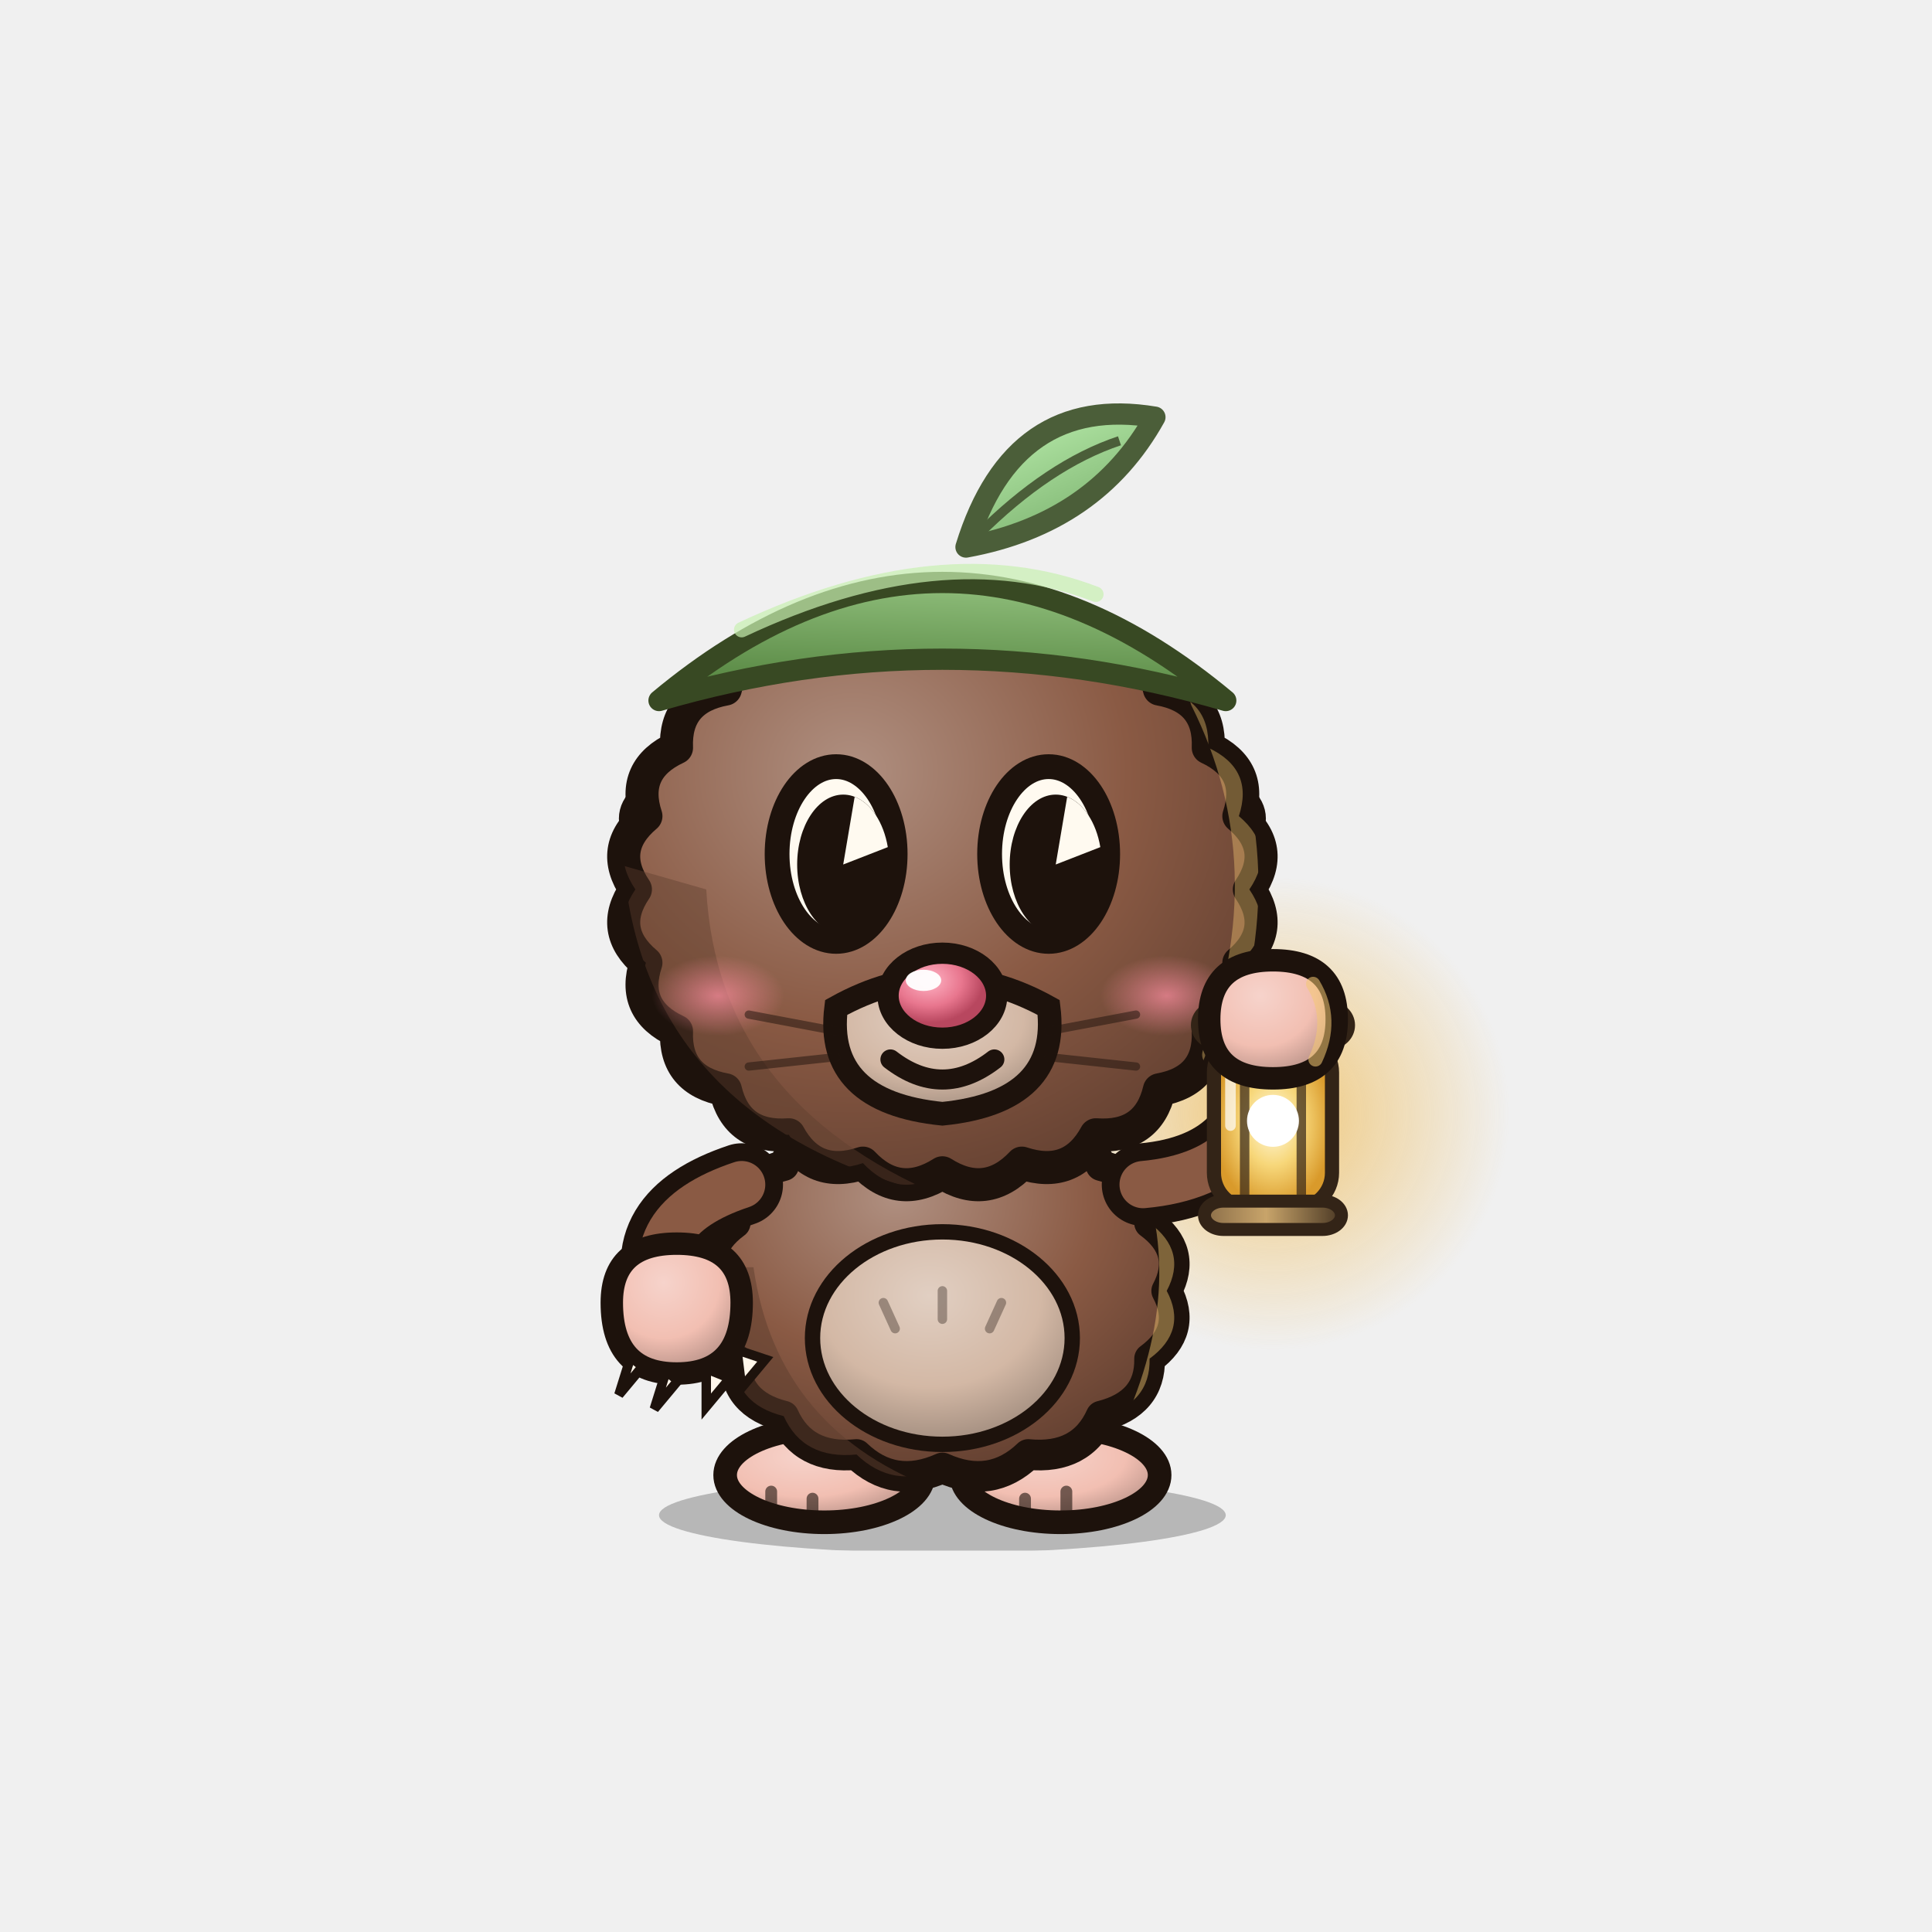
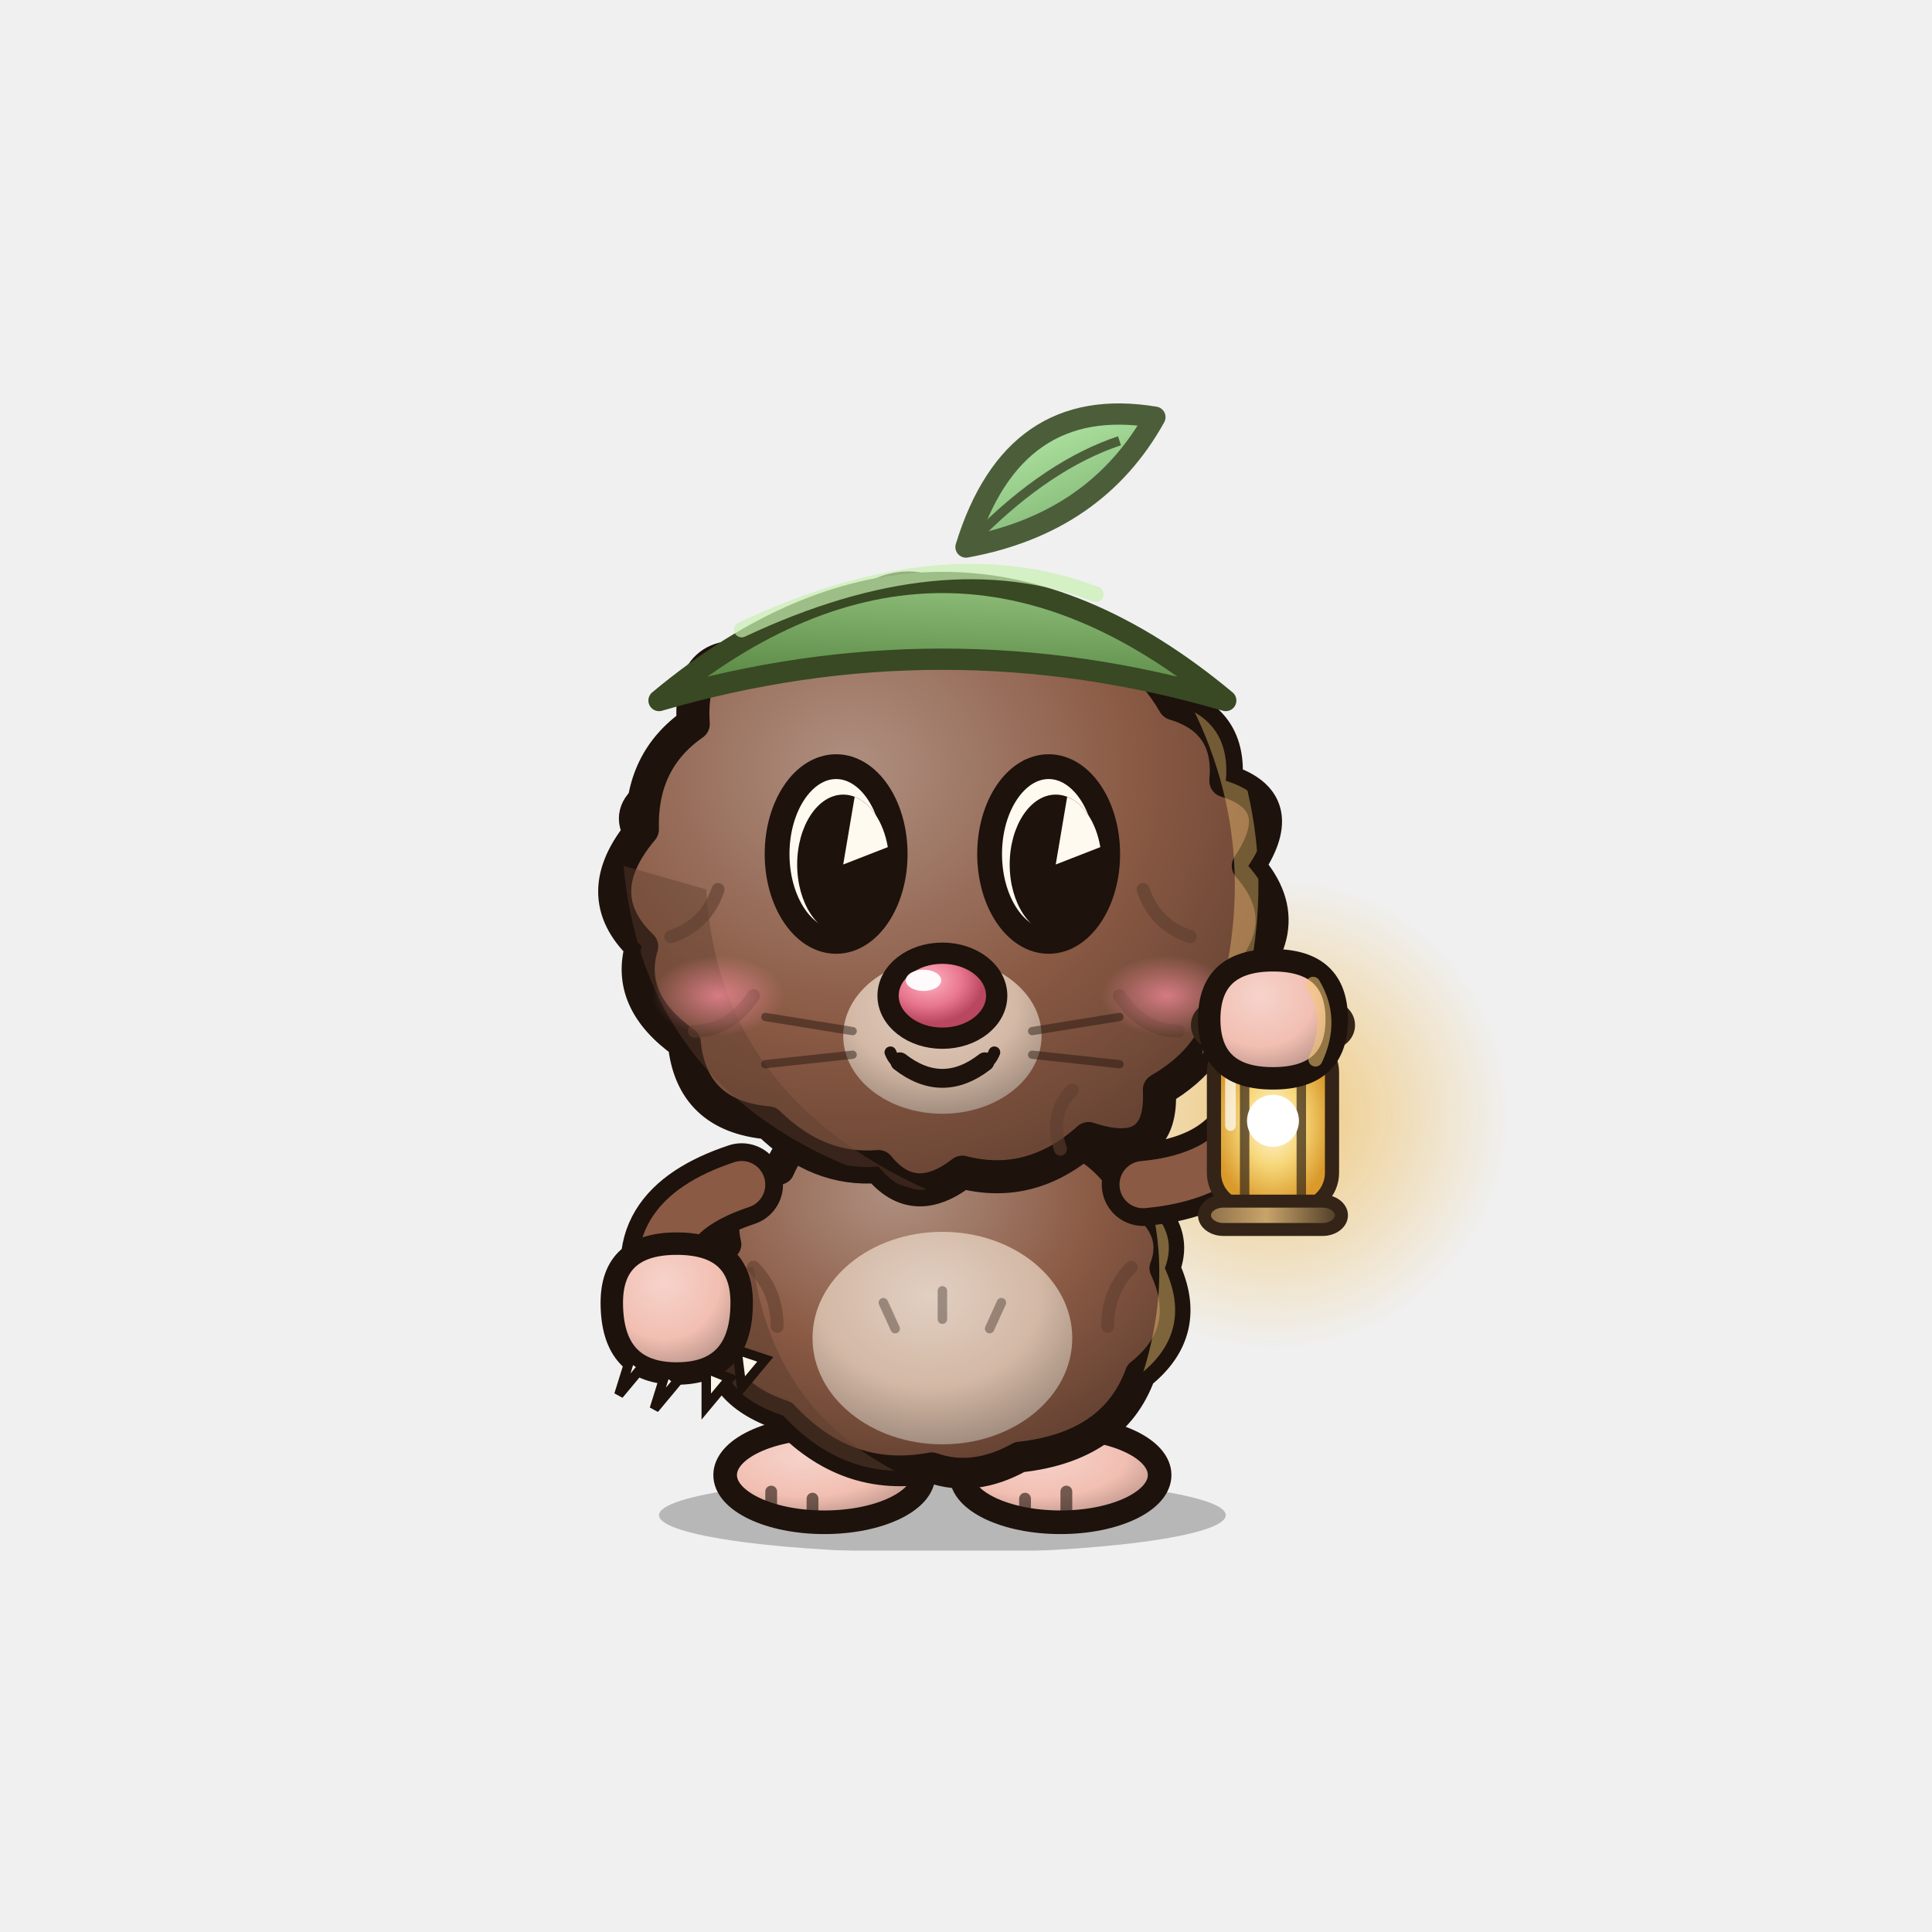
<svg xmlns="http://www.w3.org/2000/svg" viewBox="0 0 108 108">
  <svg x="19.68" y="20.68" width="66" height="66" viewBox="0 0 100 100">
    <defs>
      <radialGradient id="dib0g">
        <stop offset="0" stop-color="#f0b543" stop-opacity=".7" />
        <stop offset="1" stop-color="#f0b543" stop-opacity="0" />
      </radialGradient>
      <radialGradient id="dib0h" cx="0.36" cy="0.3" r=".78">
        <stop offset="0" stop-color="#af8f80" />
        <stop offset=".55" stop-color="#8a5a44" />
        <stop offset="1" stop-color="#613f30" />
      </radialGradient>
      <radialGradient id="dib0b" cx="0.4" cy="0.25" r=".78">
        <stop offset="0" stop-color="#af8f80" />
        <stop offset=".55" stop-color="#8a5a44" />
        <stop offset="1" stop-color="#613f30" />
      </radialGradient>
      <radialGradient id="dib0c" cx="0.45" cy="0.3" r=".78">
        <stop offset="0" stop-color="#e1cfc2" />
        <stop offset=".55" stop-color="#d3b8a5" />
        <stop offset="1" stop-color="#948174" />
      </radialGradient>
      <radialGradient id="dib0p" cx="0.4" cy="0.3" r=".78">
        <stop offset="0" stop-color="#f6d3cb" />
        <stop offset=".55" stop-color="#f2bfb2" />
        <stop offset="1" stop-color="#a9867d" />
      </radialGradient>
      <radialGradient id="dib0n" cx=".38" cy=".32">
        <stop offset="0" stop-color="#ffb3c4" />
        <stop offset=".6" stop-color="#e8768e" />
        <stop offset="1" stop-color="#b8475f" />
      </radialGradient>
      <radialGradient id="dib0k">
        <stop offset="0" stop-color="#ff8fa3" stop-opacity=".7" />
        <stop offset="1" stop-color="#ff8fa3" stop-opacity="0" />
      </radialGradient>
      <clipPath id="dib0B">
-         <path d="M69.00 78.00 Q70.79 81.36 67.55 83.74 Q67.63 87.56 63.44 88.61 Q61.78 92.30 57.27 91.86 Q54.14 94.87 50.00 93.00 Q45.86 94.87 42.73 91.86 Q38.22 92.30 36.56 88.61 Q32.37 87.56 32.45 83.74 Q29.21 81.36 31.00 78.00 Q29.21 74.64 32.45 72.26 Q32.37 68.44 36.56 67.39 Q38.22 63.70 42.73 64.14 Q45.86 61.13 50.00 63.00 Q54.14 61.13 57.27 64.14 Q61.78 63.70 63.44 67.39 Q67.63 68.44 67.55 72.26 Q70.79 74.64 69.00 78.00 Z" />
+         <path d="M68.84 76.08 Q71.32 81.43 66.76 85.06 Q64.52 91.21 56.54 92.08 Q52.66 94.24 49.10 92.98 Q41.89 94.36 36.51 88.56 Q29.80 86.33 31.26 80.46 Q28.82 77.57 31.67 74.06 Q30.57 69.28 36.18 67.70 Q38.89 61.57 45.44 63.44 Q52.54 59.57 57.50 64.22 Q63.13 64.91 65.85 69.73 Q70.24 72.41 68.84 76.08 Z" />
      </clipPath>
      <clipPath id="dib0H">
-         <path d="M76.00 44.00 Q78.36 47.47 75.11 50.21 Q76.42 54.18 72.52 56.00 Q72.69 60.19 68.38 60.97 Q67.41 65.10 63.00 64.78 Q60.94 68.58 56.73 67.18 Q53.73 70.37 50.00 68.00 Q46.27 70.37 43.27 67.18 Q39.06 68.58 37.00 64.78 Q32.59 65.10 31.62 60.97 Q27.31 60.19 27.48 56.00 Q23.58 54.18 24.89 50.21 Q21.64 47.47 24.00 44.00 Q21.64 40.53 24.89 37.79 Q23.58 33.82 27.48 32.00 Q27.31 27.81 31.62 27.03 Q32.59 22.90 37.00 23.22 Q39.06 19.42 43.27 20.82 Q46.27 17.63 50.00 20.00 Q53.73 17.63 56.73 20.82 Q60.94 19.42 63.00 23.22 Q67.41 22.90 68.38 27.03 Q72.69 27.81 72.52 32.00 Q76.42 33.82 75.11 37.79 Q78.36 40.53 76.00 44.00 Z" />
+         <path d="M75.91 42.01 Q80.74 47.45 73.99 53.25 Q73.34 58.11 68.38 60.97 Q68.70 67.20 62.38 65.10 Q57.53 69.45 51.69 67.95 Q47.57 71.16 44.58 67.47 Q39.48 67.91 35.26 63.77 Q28.75 63.20 28.14 56.99 Q23.16 53.46 24.53 48.82 Q19.93 44.43 24.59 38.91 Q24.42 33.10 28.90 29.98 Q28.43 23.03 34.67 24.62 Q37.48 20.29 41.46 21.33 Q46.57 16.36 50.99 20.02 Q57.10 18.34 60.68 22.12 Q66.54 22.88 69.64 28.27 Q74.47 29.71 74.01 34.80 Q79.58 36.53 75.91 42.01 Z" />
      </clipPath>
    </defs>
    <ellipse cx="50" cy="97" rx="24" ry="3.2" fill="#000" opacity=".24" />
    <circle cx="78" cy="63" r="20" fill="url(#dib0g)">
      <animate attributeName="r" values="18;21;18" dur="2.6s" repeatCount="indefinite" />
    </circle>
    <g>
      <animateTransform attributeName="transform" type="translate" values="0 0;0 -1.4;0 0" dur="3.2s" repeatCount="indefinite" calcMode="spline" keySplines=".45 0 .55 1;.45 0 .55 1" />
      <ellipse cx="40" cy="93.6" rx="8.4" ry="4" fill="url(#dib0p)" stroke="#1d120c" stroke-width="2" />
      <ellipse cx="60" cy="93.6" rx="8.4" ry="4" fill="url(#dib0p)" stroke="#1d120c" stroke-width="2" />
      <path d="M35.5 95 v1.6 M39 95.6 v1.6 M57 95.6 v1.6 M60.5 95 v1.6" stroke="#1d120c" stroke-width="1" stroke-linecap="round" opacity=".6" />
-       <path d="M69.00 78.00 Q70.79 81.36 67.55 83.74 Q67.63 87.56 63.44 88.61 Q61.78 92.30 57.27 91.86 Q54.14 94.87 50.00 93.00 Q45.86 94.87 42.73 91.86 Q38.22 92.30 36.56 88.61 Q32.37 87.56 32.45 83.74 Q29.21 81.36 31.00 78.00 Q29.21 74.64 32.45 72.26 Q32.37 68.44 36.56 67.39 Q38.22 63.70 42.73 64.14 Q45.86 61.13 50.00 63.00 Q54.14 61.13 57.27 64.14 Q61.78 63.70 63.44 67.39 Q67.63 68.44 67.55 72.26 Q70.79 74.64 69.00 78.00 Z" fill="url(#dib0b)" stroke="#1d120c" stroke-width="2.6" stroke-linejoin="round" />
+       <path d="M68.84 76.08 Q71.32 81.43 66.76 85.06 Q64.52 91.21 56.54 92.08 Q52.66 94.24 49.10 92.98 Q41.89 94.36 36.51 88.56 Q29.80 86.33 31.26 80.46 Q28.82 77.57 31.67 74.06 Q30.57 69.28 36.18 67.70 Q38.89 61.57 45.44 63.44 Q52.54 59.57 57.50 64.22 Q63.13 64.91 65.85 69.73 Q70.24 72.41 68.84 76.08 Z" fill="url(#dib0b)" stroke="#1d120c" stroke-width="2.6" stroke-linejoin="round" />
      <g clip-path="url(#dib0B)">
        <path d="M28 76 Q31 92 50 95 Q36 90 34 76 Z" fill="#5e3d2e" opacity=".5" />
        <path d="M67 66 Q72 77 66 90" stroke="#f4c872" stroke-width="1.8" fill="none" opacity=".45" stroke-linecap="round" />
      </g>
-       <ellipse cx="50" cy="82" rx="11" ry="9" fill="url(#dib0c)" stroke="#1d120c" stroke-width="1.3" />
+       <ellipse cx="50" cy="82" rx="11" ry="9" fill="url(#dib0c)" />
+       <g stroke="#5e3d2e" stroke-width="1.1" fill="none" opacity=".55" stroke-linecap="round">
+         <path d="M34 76 q2 2 2 5 M66 76 q-2 2 -2 5" />
+       </g>
      <g stroke="#1d120c" stroke-width=".8" opacity=".35" stroke-linecap="round">
        <path d="M45 79 l1 2.2 M50 78 v2.4 M55 79 l-1 2.2" />
      </g>
      <ellipse cx="26.8" cy="38" rx="3.4" ry="2.8" fill="#5e3d2e" stroke="#1d120c" stroke-width="1.6" />
      <ellipse cx="73.2" cy="38" rx="3.4" ry="2.8" fill="#5e3d2e" stroke="#1d120c" stroke-width="1.6" />
-       <path d="M76.00 44.00 Q78.36 47.47 75.11 50.21 Q76.42 54.18 72.52 56.00 Q72.69 60.19 68.38 60.97 Q67.41 65.10 63.00 64.78 Q60.94 68.58 56.73 67.18 Q53.73 70.37 50.00 68.00 Q46.27 70.37 43.27 67.18 Q39.06 68.58 37.00 64.78 Q32.59 65.10 31.62 60.97 Q27.31 60.19 27.48 56.00 Q23.58 54.18 24.89 50.21 Q21.64 47.47 24.00 44.00 Q21.64 40.53 24.89 37.79 Q23.58 33.82 27.48 32.00 Q27.31 27.81 31.62 27.03 Q32.59 22.90 37.00 23.22 Q39.06 19.42 43.27 20.82 Q46.27 17.63 50.00 20.00 Q53.73 17.63 56.73 20.82 Q60.94 19.42 63.00 23.22 Q67.41 22.90 68.38 27.03 Q72.69 27.81 72.52 32.00 Q76.42 33.82 75.11 37.79 Q78.36 40.53 76.00 44.00 Z" fill="url(#dib0h)" stroke="#1d120c" stroke-width="2.8" stroke-linejoin="round" />
+       <path d="M75.91 42.01 Q80.74 47.45 73.99 53.25 Q73.34 58.11 68.38 60.97 Q68.70 67.20 62.38 65.10 Q57.53 69.45 51.69 67.95 Q47.57 71.16 44.58 67.47 Q39.48 67.91 35.26 63.77 Q28.75 63.20 28.14 56.99 Q23.16 53.46 24.53 48.82 Q19.93 44.43 24.59 38.91 Q24.42 33.10 28.90 29.98 Q28.43 23.03 34.67 24.62 Q37.48 20.29 41.46 21.33 Q46.57 16.36 50.99 20.02 Q57.10 18.34 60.68 22.12 Q66.54 22.88 69.64 28.27 Q74.47 29.71 74.01 34.80 Q79.58 36.53 75.91 42.01 Z" fill="url(#dib0h)" stroke="#1d120c" stroke-width="2.8" stroke-linejoin="round" />
      <g clip-path="url(#dib0H)">
        <path d="M23 42 Q25 64 50 70 Q31 62 30 44 Z" fill="#5e3d2e" opacity=".42" />
        <path d="M72 28 Q79 42 73 58" stroke="#f4c872" stroke-width="2" fill="none" opacity=".4" stroke-linecap="round" />
        <path d="M35 23 Q43 18 52 19" stroke="#ffffff" stroke-width="2" opacity=".22" fill="none" stroke-linecap="round" />
+         <g stroke="#5e3d2e" stroke-width="1.1" fill="none" opacity=".6" stroke-linecap="round">
+           <path d="M27 48 q3 -1 4 -4 M29 56 q3 0 5 -3 M71 48 q-3 -1 -4 -4 M70 56 q-3 0 -5 -3 M60 66 q-1 -3 1 -5" />
+         </g>
      </g>
      <g transform="translate(41 41)">
        <g>
          <animateTransform attributeName="transform" type="scale" values="1 1;1 1;1 .1;1 1" keyTimes="0;.94;.97;1" dur="4.4s" repeatCount="indefinite" />
          <ellipse rx="5" ry="7.4" fill="#fffaf0" stroke="#1d120c" stroke-width="2.1" />
          <ellipse cx="0.6" cy="0.888" rx="3.9" ry="5.92" fill="#1d120c" />
          <path d="M0.6 0.888 L1.57 -4.846 A3.9 5.92 0 0 1 4.377 -0.584 Z" fill="#fffaf0" />
        </g>
      </g>
      <g transform="translate(59 41)">
        <g>
          <animateTransform attributeName="transform" type="scale" values="1 1;1 1;1 .1;1 1" keyTimes="0;.94;.97;1" dur="4.4s" repeatCount="indefinite" />
          <ellipse rx="5" ry="7.4" fill="#fffaf0" stroke="#1d120c" stroke-width="2.1" />
          <ellipse cx="0.6" cy="0.888" rx="3.9" ry="5.92" fill="#1d120c" />
          <path d="M0.6 0.888 L1.57 -4.846 A3.9 5.92 0 0 1 4.377 -0.584 Z" fill="#fffaf0" />
        </g>
      </g>
      <ellipse cx="31" cy="53" rx="5.6" ry="3.4" fill="url(#dib0k)" />
      <ellipse cx="69" cy="53" rx="5.6" ry="3.4" fill="url(#dib0k)" />
-       <path d="M41 54 Q50 49 59 54 Q60 62 50 63 Q40 62 41 54 Z" fill="url(#dib0c)" stroke="#1d120c" stroke-width="2" />
+       <ellipse cx="50" cy="56.4" rx="8.4" ry="6.6" fill="url(#dib0c)" />
      <ellipse cx="50" cy="53" rx="4.6" ry="3.6" fill="url(#dib0n)" stroke="#1d120c" stroke-width="1.8" />
      <ellipse cx="48.4" cy="51.7" rx="1.5" ry=".9" fill="#fff" opacity=".95" />
-       <path d="M45.6 58.4 Q50 61.8 54.4 58.4" stroke="#1d120c" stroke-width="1.7" fill="none" stroke-linecap="round" />
-       <g stroke="#1d120c" stroke-width=".7" opacity=".5" stroke-linecap="round">
-         <path d="M41 56 L33.6 54.6 M41 58.2 L33.6 59" />
-         <path d="M59 56 L66.4 54.6 M59 58.2 L66.4 59" />
+       <path d="M46.4 58.6 Q50 61.4 53.6 58.6" stroke="#1d120c" stroke-width="1.6" fill="none" stroke-linecap="round" />
+       <path d="M45.6 57.8 q.4 1 1.1 1 M54.4 57.8 q-.4 1 -1.1 1" stroke="#1d120c" stroke-width="1" fill="none" stroke-linecap="round" />
+       <g stroke="#1d120c" stroke-width=".7" opacity=".45" stroke-linecap="round">
+         <path d="M42.4 56 L35 54.8 M42.4 58 L35 58.8" />
+         <path d="M57.6 56 L65 54.8 M57.6 58 L65 58.8" />
      </g>
      <g>
        <animateTransform attributeName="transform" type="rotate" values="-2 50 22;2 50 22;-2 50 22" dur="4s" repeatCount="indefinite" />
        <defs>
          <linearGradient id="dib0tl" gradientTransform="rotate(100 .5 .5)">
            <stop offset="0" stop-color="#8fbe7b" />
            <stop offset="1" stop-color="#53833e" />
          </linearGradient>
          <linearGradient id="dib0ts" gradientTransform="rotate(60 .5 .5)">
            <stop offset="0" stop-color="#b4e8a7" />
            <stop offset="1" stop-color="#79af6c" />
          </linearGradient>
        </defs>
        <path d="M26 28 Q50 8 74 28 Q50 21 26 28 Z" fill="url(#dib0tl)" stroke="#384923" stroke-width="1.8" stroke-linejoin="round" />
        <path d="M33 22 Q50 14 63 19" stroke="#c7f0b0" stroke-width="1.3" fill="none" opacity=".7" stroke-linecap="round" />
        <path d="M52 15 Q56 2 68 4 Q63 13 52 15 Z" fill="url(#dib0ts)" stroke="#4b5e39" stroke-width="1.8" stroke-linejoin="round" />
        <path d="M53 14 Q59 8 65 6" stroke="#4b5e39" stroke-width=".8" fill="none" />
      </g>
      <path d="M33 69 Q24 72 27 79" stroke="#1d120c" stroke-width="7" fill="none" stroke-linecap="round" />
      <path d="M33 69 Q24 72 27 79" stroke="#8a5a44" stroke-width="4" fill="none" stroke-linecap="round" />
      <path d="M22 79 Q22 74 27.5 74 Q33 74 33 79 Q33 85 27.5 85 Q22 85 22 79 Z" fill="url(#dib0p)" stroke="#1d120c" stroke-width="1.9" />
      <g fill="#fff6ea" stroke="#1d120c" stroke-width=".8">
        <path d="M23.6 83.6 l-1 3.2 l2 -2.4 Z" />
        <path d="M26.6 84.8 l-1 3.2 l2 -2.4 Z" />
        <path d="M30 84.6 l0 3.2 l2 -2.4 Z" />
        <path d="M32.6 83 l0.4 3.2 l2 -2.4 Z" />
      </g>
      <path d="M67 69 Q78 68 78 57" stroke="#1d120c" stroke-width="7" fill="none" stroke-linecap="round" />
      <path d="M67 69 Q78 68 78 57" stroke="#8a5a44" stroke-width="4" fill="none" stroke-linecap="round" />
      <g>
        <animateTransform attributeName="transform" type="rotate" values="-4 78 54;4 78 54;-4 78 54" dur="3.2s" repeatCount="indefinite" />
        <g transform="translate(-2 0)">
          <defs>
            <linearGradient id="dib0Lm" x1="0" x2="1">
              <stop offset="0" stop-color="#8a6d48" />
              <stop offset=".45" stop-color="#c8a46a" />
              <stop offset="1" stop-color="#4a3824" />
            </linearGradient>
            <radialGradient id="dib0La">
              <stop offset="0" stop-color="#fffbe6" />
              <stop offset=".5" stop-color="#f7d77a" />
              <stop offset="1" stop-color="#d99a2b" />
            </radialGradient>
          </defs>
          <rect x="75" y="56.5" width="10" height="14.5" rx="3" fill="url(#dib0La)" stroke="#332417" stroke-width="1.2" />
          <rect x="73.6" y="54" width="12.8" height="3" rx="1.6" fill="url(#dib0Lm)" stroke="#332417" stroke-width="1.1" />
          <rect x="74.2" y="70.4" width="11.6" height="2.4" rx="1.6" fill="url(#dib0Lm)" stroke="#332417" stroke-width="1.1" />
          <path d="M77.6 57 V70.4 M82.4 57 V70.4" stroke="#332417" stroke-width=".8" opacity=".7" />
          <circle cx="80" cy="63.6" r="2.2" fill="#fff" />
          <path d="M76.4 59 V64" stroke="#fff" stroke-width=".9" opacity=".7" stroke-linecap="round" />
        </g>
      </g>
      <path d="M72.6 55 Q72.6 50 78 50 Q83.4 50 83.4 55 Q83.4 60 78 60 Q72.6 60 72.6 55 Z" fill="url(#dib0p)" stroke="#1d120c" stroke-width="1.9" />
      <path d="M81.4 52 Q83.2 55 81.6 58.4" stroke="#f4c872" stroke-width="1.2" fill="none" opacity=".55" stroke-linecap="round" />
    </g>
  </svg>
</svg>
